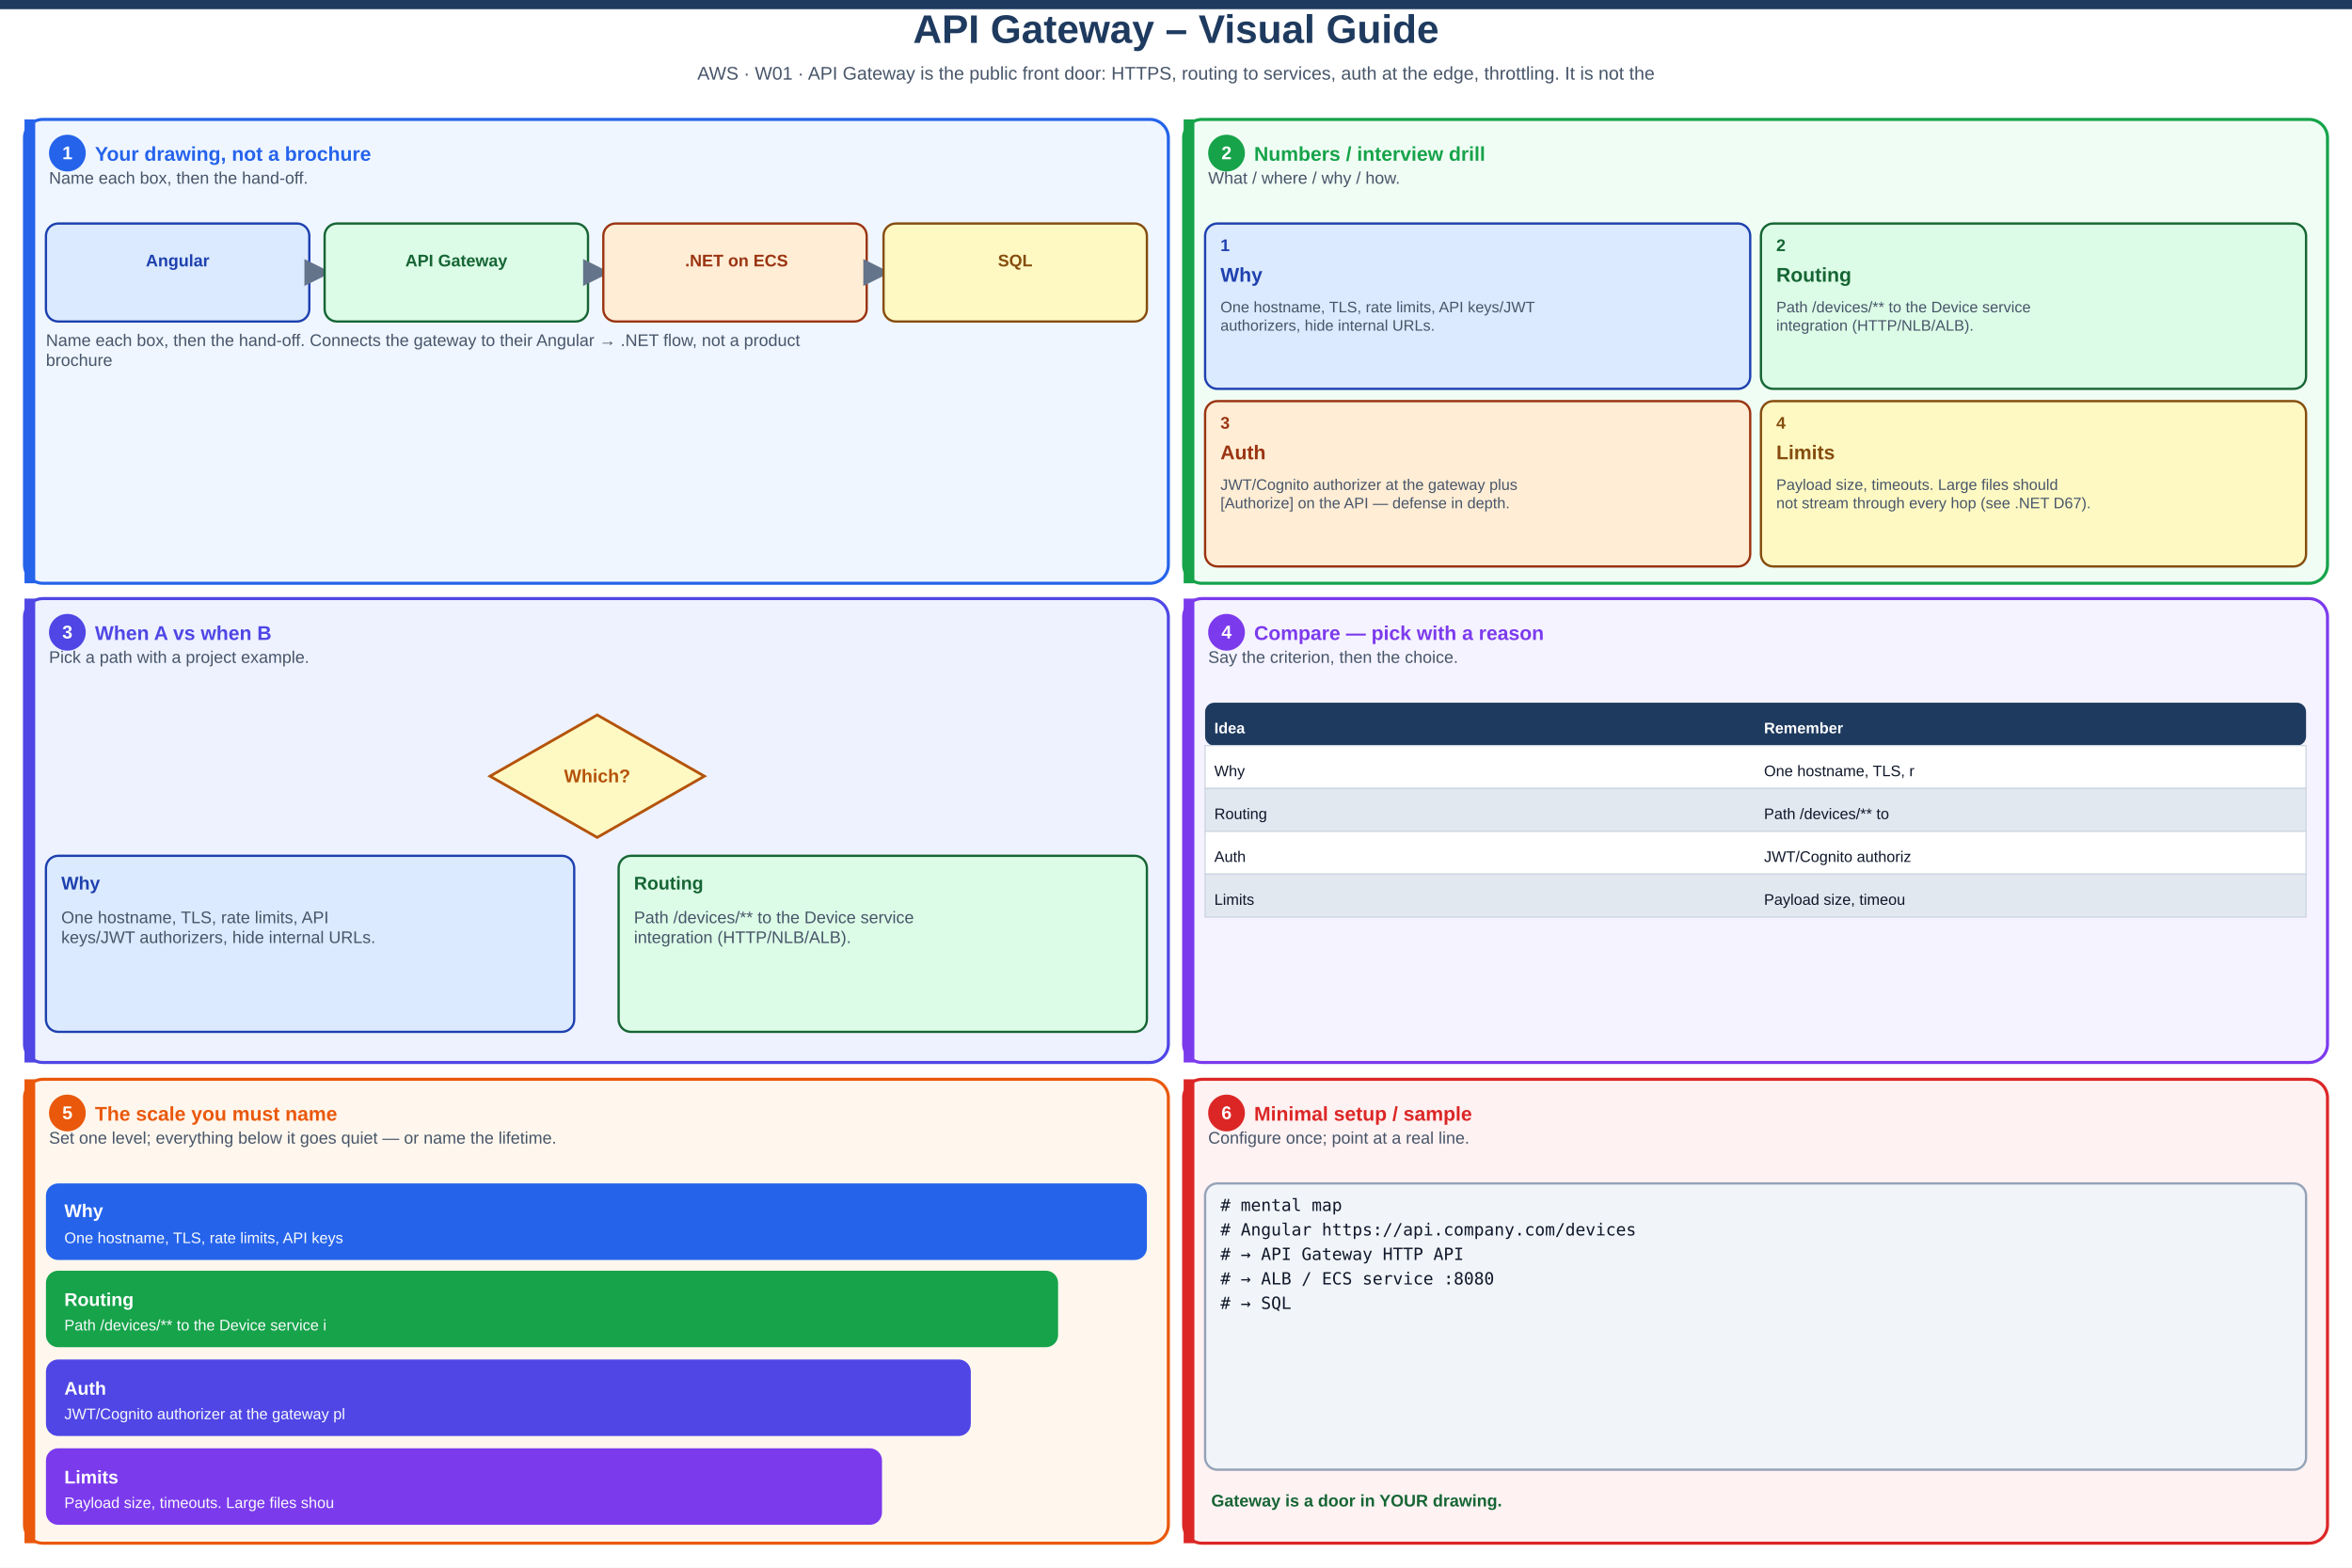
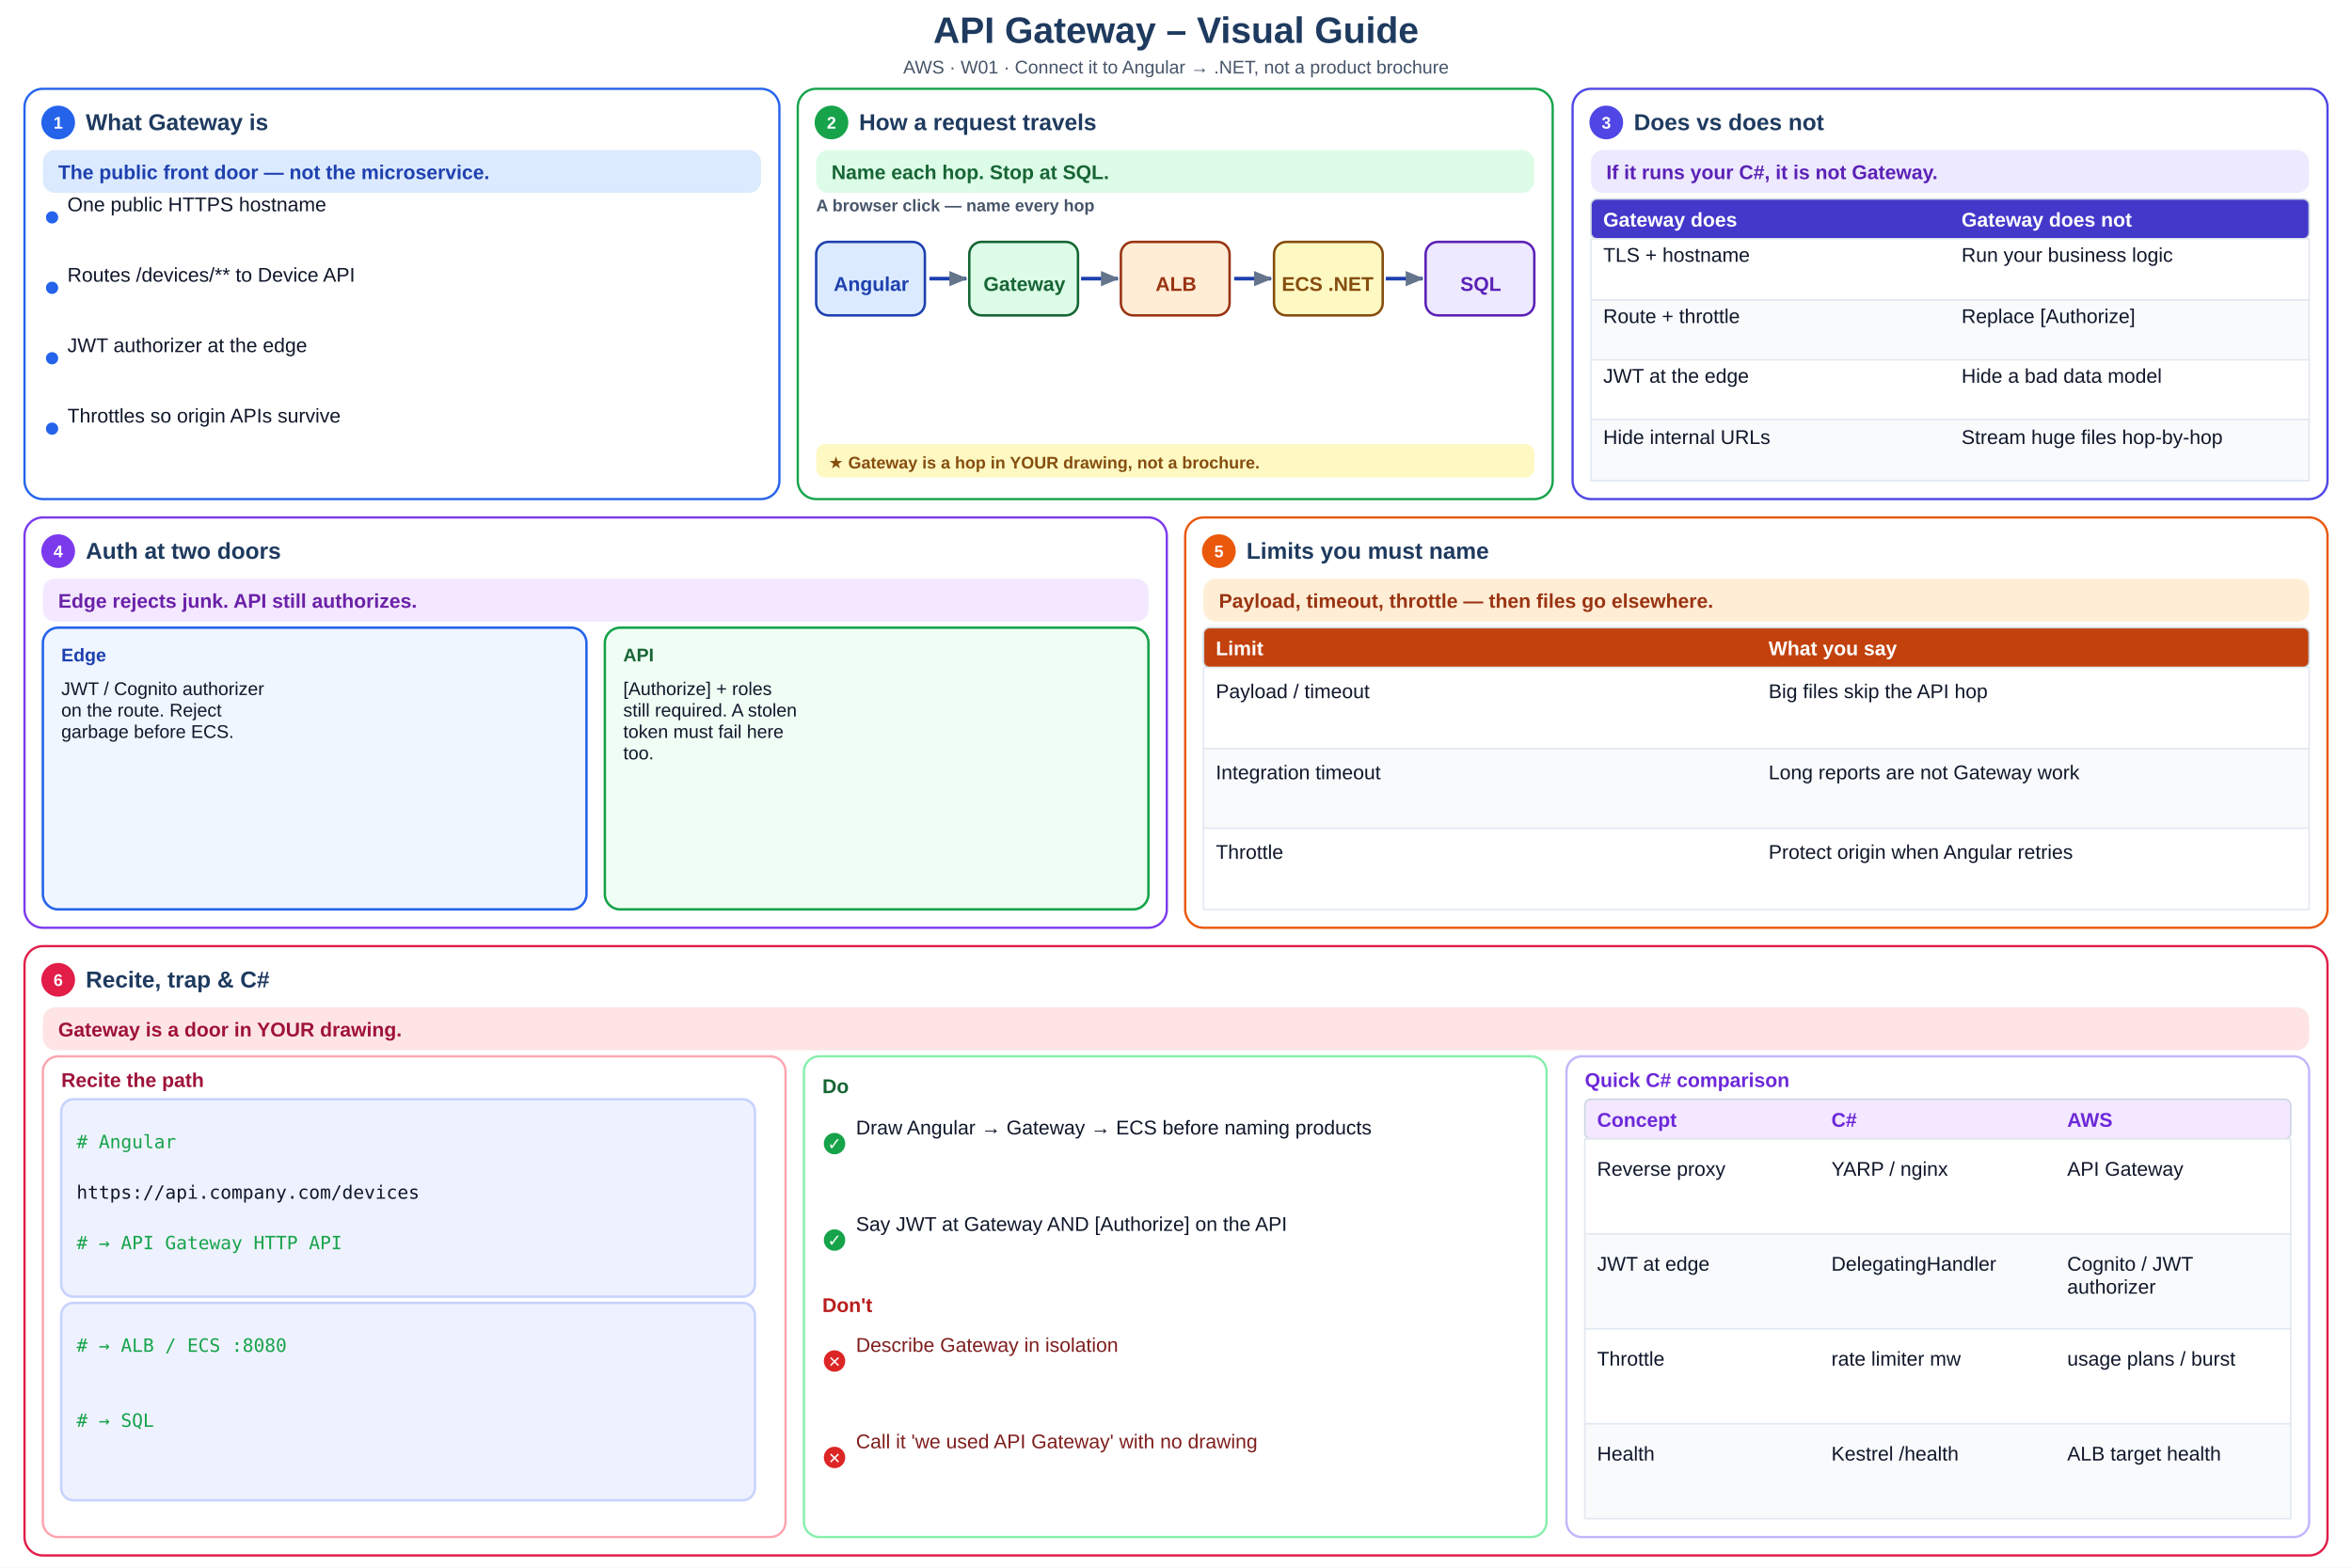
<svg xmlns="http://www.w3.org/2000/svg" width="1536" height="1024" viewBox="0 0 1536 1024">
  <defs>
-     <marker id="arrow" markerWidth="8" markerHeight="8" refX="6" refY="4" orient="auto">
-       <path d="M0,0 L8,4 L0,8 z" fill="#64748b" />
+     <marker id="arrow" markerWidth="12" markerHeight="10" refX="11" refY="5" orient="auto" markerUnits="userSpaceOnUse">
+       <path d="M0,0 L12,5 L0,10 z" fill="#64748b" />
    </marker>
  </defs>
  <rect x="0" y="0" width="1536" height="1024" rx="0" fill="#ffffff" />
-   <rect x="0" y="0" width="1536" height="6" rx="0" fill="#1e3a5f" />
-   <text x="768" y="28" fill="#1e3a5f" font-size="26" font-weight="800" text-anchor="middle" font-family="Segoe UI,Arial,sans-serif">API Gateway  –  Visual Guide</text>
-   <text x="768" y="52" fill="#475569" font-size="12" font-weight="500" text-anchor="middle" font-family="Segoe UI,Arial,sans-serif">AWS  ·  W01  ·  API Gateway is the public front door: HTTPS, routing to services, auth at the edge, throttling. It is not the </text>
-   <rect x="16" y="78" width="747" height="303" rx="12" fill="#eff6ff" stroke="#2563eb" stroke-width="2" />
-   <rect x="16" y="78" width="7" height="303" rx="0" fill="#2563eb" />
-   <circle cx="44" cy="100" r="12" fill="#2563eb" />
-   <text x="44" y="104" fill="#fff" font-size="12" font-weight="800" text-anchor="middle" font-family="Segoe UI,Arial,sans-serif">1</text>
-   <text x="62" y="105" fill="#2563eb" font-size="13" font-weight="800" text-anchor="start" font-family="Segoe UI,Arial,sans-serif">Your drawing, not a brochure</text>
-   <text x="32" y="120" fill="#475569" font-size="11" font-weight="500" text-anchor="start" font-family="Segoe UI,Arial,sans-serif">
-     <tspan x="32" dy="0">Name each box, then the hand-off.</tspan>
-   </text>
-   <rect x="30" y="146" width="172" height="64" rx="8" fill="#dbeafe" stroke="#1e40af" stroke-width="1.5" />
-   <text x="116" y="174" fill="#1e40af" font-size="11" font-weight="800" text-anchor="middle" font-family="Segoe UI,Arial,sans-serif">
-     <tspan x="116" dy="0">Angular</tspan>
-   </text>
-   <line x1="202" y1="178" x2="212" y2="178" stroke="#1e40af" stroke-width="2.2" marker-end="url(#arrow)" />
-   <rect x="212" y="146" width="172" height="64" rx="8" fill="#dcfce7" stroke="#166534" stroke-width="1.5" />
-   <text x="298" y="174" fill="#166534" font-size="11" font-weight="800" text-anchor="middle" font-family="Segoe UI,Arial,sans-serif">
-     <tspan x="298" dy="0">API Gateway</tspan>
-   </text>
-   <line x1="384" y1="178" x2="394" y2="178" stroke="#1e40af" stroke-width="2.2" marker-end="url(#arrow)" />
-   <rect x="394" y="146" width="172" height="64" rx="8" fill="#ffedd5" stroke="#9a3412" stroke-width="1.5" />
-   <text x="481" y="174" fill="#9a3412" font-size="11" font-weight="800" text-anchor="middle" font-family="Segoe UI,Arial,sans-serif">
-     <tspan x="481" dy="0">.NET on ECS</tspan>
-   </text>
-   <line x1="567" y1="178" x2="577" y2="178" stroke="#1e40af" stroke-width="2.2" marker-end="url(#arrow)" />
-   <rect x="577" y="146" width="172" height="64" rx="8" fill="#fef9c3" stroke="#854d0e" stroke-width="1.5" />
-   <text x="663" y="174" fill="#854d0e" font-size="11" font-weight="800" text-anchor="middle" font-family="Segoe UI,Arial,sans-serif">
-     <tspan x="663" dy="0">SQL</tspan>
-   </text>
-   <text x="30" y="226" fill="#475569" font-size="11" font-weight="500" text-anchor="start" font-family="Segoe UI,Arial,sans-serif">
-     <tspan x="30" dy="0">Name each box, then the hand-off. Connects the gateway to their Angular → .NET flow, not a product</tspan>
-     <tspan x="30" dy="13">brochure</tspan>
-   </text>
-   <rect x="773" y="78" width="747" height="303" rx="12" fill="#f0fdf4" stroke="#16a34a" stroke-width="2" />
-   <rect x="773" y="78" width="7" height="303" rx="0" fill="#16a34a" />
-   <circle cx="801" cy="100" r="12" fill="#16a34a" />
-   <text x="801" y="104" fill="#fff" font-size="12" font-weight="800" text-anchor="middle" font-family="Segoe UI,Arial,sans-serif">2</text>
-   <text x="819" y="105" fill="#16a34a" font-size="13" font-weight="800" text-anchor="start" font-family="Segoe UI,Arial,sans-serif">Numbers / interview drill</text>
-   <text x="789" y="120" fill="#475569" font-size="11" font-weight="500" text-anchor="start" font-family="Segoe UI,Arial,sans-serif">
-     <tspan x="789" dy="0">What / where / why / how.</tspan>
-   </text>
-   <rect x="787" y="146" width="356" height="108" rx="8" fill="#dbeafe" stroke="#1e40af" stroke-width="1.5" />
-   <text x="797" y="164" fill="#1e40af" font-size="11" font-weight="800" text-anchor="start" font-family="Segoe UI,Arial,sans-serif">1</text>
-   <text x="797" y="184" fill="#1e40af" font-size="13" font-weight="800" text-anchor="start" font-family="Segoe UI,Arial,sans-serif">Why</text>
-   <text x="797" y="204" fill="#475569" font-size="10" font-weight="500" text-anchor="start" font-family="Segoe UI,Arial,sans-serif">
-     <tspan x="797" dy="0">One hostname, TLS, rate limits, API keys/JWT</tspan>
-     <tspan x="797" dy="12">authorizers, hide internal URLs.</tspan>
-   </text>
-   <rect x="1150" y="146" width="356" height="108" rx="8" fill="#dcfce7" stroke="#166534" stroke-width="1.5" />
-   <text x="1160" y="164" fill="#166534" font-size="11" font-weight="800" text-anchor="start" font-family="Segoe UI,Arial,sans-serif">2</text>
-   <text x="1160" y="184" fill="#166534" font-size="13" font-weight="800" text-anchor="start" font-family="Segoe UI,Arial,sans-serif">Routing</text>
-   <text x="1160" y="204" fill="#475569" font-size="10" font-weight="500" text-anchor="start" font-family="Segoe UI,Arial,sans-serif">
-     <tspan x="1160" dy="0">Path /devices/** to the Device service</tspan>
-     <tspan x="1160" dy="12">integration (HTTP/NLB/ALB).</tspan>
-   </text>
-   <rect x="787" y="262" width="356" height="108" rx="8" fill="#ffedd5" stroke="#9a3412" stroke-width="1.5" />
-   <text x="797" y="280" fill="#9a3412" font-size="11" font-weight="800" text-anchor="start" font-family="Segoe UI,Arial,sans-serif">3</text>
-   <text x="797" y="300" fill="#9a3412" font-size="13" font-weight="800" text-anchor="start" font-family="Segoe UI,Arial,sans-serif">Auth</text>
-   <text x="797" y="320" fill="#475569" font-size="10" font-weight="500" text-anchor="start" font-family="Segoe UI,Arial,sans-serif">
-     <tspan x="797" dy="0">JWT/Cognito authorizer at the gateway plus</tspan>
-     <tspan x="797" dy="12">[Authorize] on the API — defense in depth.</tspan>
-   </text>
-   <rect x="1150" y="262" width="356" height="108" rx="8" fill="#fef9c3" stroke="#854d0e" stroke-width="1.5" />
-   <text x="1160" y="280" fill="#854d0e" font-size="11" font-weight="800" text-anchor="start" font-family="Segoe UI,Arial,sans-serif">4</text>
-   <text x="1160" y="300" fill="#854d0e" font-size="13" font-weight="800" text-anchor="start" font-family="Segoe UI,Arial,sans-serif">Limits</text>
-   <text x="1160" y="320" fill="#475569" font-size="10" font-weight="500" text-anchor="start" font-family="Segoe UI,Arial,sans-serif">
-     <tspan x="1160" dy="0">Payload size, timeouts. Large files should</tspan>
-     <tspan x="1160" dy="12">not stream through every hop (see .NET D67).</tspan>
-   </text>
-   <rect x="16" y="391" width="747" height="303" rx="12" fill="#eef2ff" stroke="#4f46e5" stroke-width="2" />
-   <rect x="16" y="391" width="7" height="303" rx="0" fill="#4f46e5" />
-   <circle cx="44" cy="413" r="12" fill="#4f46e5" />
-   <text x="44" y="417" fill="#fff" font-size="12" font-weight="800" text-anchor="middle" font-family="Segoe UI,Arial,sans-serif">3</text>
-   <text x="62" y="418" fill="#4f46e5" font-size="13" font-weight="800" text-anchor="start" font-family="Segoe UI,Arial,sans-serif">When A vs when B</text>
-   <text x="32" y="433" fill="#475569" font-size="11" font-weight="500" text-anchor="start" font-family="Segoe UI,Arial,sans-serif">
-     <tspan x="32" dy="0">Pick a path with a project example.</tspan>
-   </text>
-   <polygon points="390,467 460,507 390,547 320,507" fill="#fef9c3" stroke="#b45309" stroke-width="1.8" />
-   <text x="390" y="511" fill="#b45309" font-size="12" font-weight="800" text-anchor="middle" font-family="Segoe UI,Arial,sans-serif">Which?</text>
-   <rect x="30" y="559" width="345" height="115" rx="8" fill="#dbeafe" stroke="#1e40af" stroke-width="1.5" />
-   <rect x="404" y="559" width="345" height="115" rx="8" fill="#dcfce7" stroke="#166534" stroke-width="1.5" />
-   <text x="40" y="581" fill="#1e40af" font-size="12" font-weight="800" text-anchor="start" font-family="Segoe UI,Arial,sans-serif">Why</text>
-   <text x="40" y="603" fill="#475569" font-size="11" font-weight="500" text-anchor="start" font-family="Segoe UI,Arial,sans-serif">
-     <tspan x="40" dy="0">One hostname, TLS, rate limits, API</tspan>
-     <tspan x="40" dy="13">keys/JWT authorizers, hide internal URLs.</tspan>
-   </text>
-   <text x="414" y="581" fill="#166534" font-size="12" font-weight="800" text-anchor="start" font-family="Segoe UI,Arial,sans-serif">Routing</text>
-   <text x="414" y="603" fill="#475569" font-size="11" font-weight="500" text-anchor="start" font-family="Segoe UI,Arial,sans-serif">
-     <tspan x="414" dy="0">Path /devices/** to the Device service</tspan>
-     <tspan x="414" dy="13">integration (HTTP/NLB/ALB).</tspan>
-   </text>
-   <rect x="773" y="391" width="747" height="303" rx="12" fill="#f5f3ff" stroke="#7c3aed" stroke-width="2" />
-   <rect x="773" y="391" width="7" height="303" rx="0" fill="#7c3aed" />
-   <circle cx="801" cy="413" r="12" fill="#7c3aed" />
-   <text x="801" y="417" fill="#fff" font-size="12" font-weight="800" text-anchor="middle" font-family="Segoe UI,Arial,sans-serif">4</text>
-   <text x="819" y="418" fill="#7c3aed" font-size="13" font-weight="800" text-anchor="start" font-family="Segoe UI,Arial,sans-serif">Compare — pick with a reason</text>
-   <text x="789" y="433" fill="#475569" font-size="11" font-weight="500" text-anchor="start" font-family="Segoe UI,Arial,sans-serif">
-     <tspan x="789" dy="0">Say the criterion, then the choice.</tspan>
-   </text>
-   <rect x="787" y="459" width="719" height="28" rx="6" fill="#1e3a5f" />
-   <text x="793" y="479" fill="#fff" font-size="10" font-weight="700" text-anchor="start" font-family="Segoe UI,Arial,sans-serif">Idea</text>
-   <text x="1152" y="479" fill="#fff" font-size="10" font-weight="700" text-anchor="start" font-family="Segoe UI,Arial,sans-serif">Remember</text>
-   <rect x="787" y="487" width="719" height="28" rx="0" fill="#ffffff" stroke="#cbd5e1" stroke-width="0.8" />
-   <text x="793" y="507" fill="#0f172a" font-size="10" font-weight="500" text-anchor="start" font-family="Segoe UI,Arial,sans-serif">Why</text>
-   <text x="1152" y="507" fill="#0f172a" font-size="10" font-weight="500" text-anchor="start" font-family="Segoe UI,Arial,sans-serif">One hostname, TLS, r</text>
-   <rect x="787" y="515" width="719" height="28" rx="0" fill="#e2e8f0" stroke="#cbd5e1" stroke-width="0.8" />
-   <text x="793" y="535" fill="#0f172a" font-size="10" font-weight="500" text-anchor="start" font-family="Segoe UI,Arial,sans-serif">Routing</text>
-   <text x="1152" y="535" fill="#0f172a" font-size="10" font-weight="500" text-anchor="start" font-family="Segoe UI,Arial,sans-serif">Path /devices/** to </text>
-   <rect x="787" y="543" width="719" height="28" rx="0" fill="#ffffff" stroke="#cbd5e1" stroke-width="0.8" />
-   <text x="793" y="563" fill="#0f172a" font-size="10" font-weight="500" text-anchor="start" font-family="Segoe UI,Arial,sans-serif">Auth</text>
-   <text x="1152" y="563" fill="#0f172a" font-size="10" font-weight="500" text-anchor="start" font-family="Segoe UI,Arial,sans-serif">JWT/Cognito authoriz</text>
-   <rect x="787" y="571" width="719" height="28" rx="0" fill="#e2e8f0" stroke="#cbd5e1" stroke-width="0.8" />
-   <text x="793" y="591" fill="#0f172a" font-size="10" font-weight="500" text-anchor="start" font-family="Segoe UI,Arial,sans-serif">Limits</text>
-   <text x="1152" y="591" fill="#0f172a" font-size="10" font-weight="500" text-anchor="start" font-family="Segoe UI,Arial,sans-serif">Payload size, timeou</text>
-   <rect x="16" y="705" width="747" height="303" rx="12" fill="#fff7ed" stroke="#ea580c" stroke-width="2" />
-   <rect x="16" y="705" width="7" height="303" rx="0" fill="#ea580c" />
-   <circle cx="44" cy="727" r="12" fill="#ea580c" />
-   <text x="44" y="731" fill="#fff" font-size="12" font-weight="800" text-anchor="middle" font-family="Segoe UI,Arial,sans-serif">5</text>
-   <text x="62" y="732" fill="#ea580c" font-size="13" font-weight="800" text-anchor="start" font-family="Segoe UI,Arial,sans-serif">The scale you must name</text>
-   <text x="32" y="747" fill="#475569" font-size="11" font-weight="500" text-anchor="start" font-family="Segoe UI,Arial,sans-serif">
-     <tspan x="32" dy="0">Set one level; everything below it goes quiet — or name the lifetime.</tspan>
-   </text>
-   <rect x="30" y="773" width="719" height="50" rx="8" fill="#2563eb" />
-   <text x="42" y="795" fill="#fff" font-size="12" font-weight="800" text-anchor="start" font-family="Segoe UI,Arial,sans-serif">Why</text>
-   <text x="42" y="812" fill="#f8fafc" font-size="10" font-weight="500" text-anchor="start" font-family="Segoe UI,Arial,sans-serif">One hostname, TLS, rate limits, API keys</text>
-   <rect x="30" y="830" width="661" height="50" rx="8" fill="#16a34a" />
-   <text x="42" y="853" fill="#fff" font-size="12" font-weight="800" text-anchor="start" font-family="Segoe UI,Arial,sans-serif">Routing</text>
-   <text x="42" y="869" fill="#f8fafc" font-size="10" font-weight="500" text-anchor="start" font-family="Segoe UI,Arial,sans-serif">Path /devices/** to the Device service i</text>
-   <rect x="30" y="888" width="604" height="50" rx="8" fill="#4f46e5" />
-   <text x="42" y="911" fill="#fff" font-size="12" font-weight="800" text-anchor="start" font-family="Segoe UI,Arial,sans-serif">Auth</text>
-   <text x="42" y="927" fill="#f8fafc" font-size="10" font-weight="500" text-anchor="start" font-family="Segoe UI,Arial,sans-serif">JWT/Cognito authorizer at the gateway pl</text>
-   <rect x="30" y="946" width="546" height="50" rx="8" fill="#7c3aed" />
-   <text x="42" y="969" fill="#fff" font-size="12" font-weight="800" text-anchor="start" font-family="Segoe UI,Arial,sans-serif">Limits</text>
-   <text x="42" y="985" fill="#f8fafc" font-size="10" font-weight="500" text-anchor="start" font-family="Segoe UI,Arial,sans-serif">Payload size, timeouts. Large files shou</text>
-   <rect x="773" y="705" width="747" height="303" rx="12" fill="#fef2f2" stroke="#dc2626" stroke-width="2" />
-   <rect x="773" y="705" width="7" height="303" rx="0" fill="#dc2626" />
-   <circle cx="801" cy="727" r="12" fill="#dc2626" />
-   <text x="801" y="731" fill="#fff" font-size="12" font-weight="800" text-anchor="middle" font-family="Segoe UI,Arial,sans-serif">6</text>
-   <text x="819" y="732" fill="#dc2626" font-size="13" font-weight="800" text-anchor="start" font-family="Segoe UI,Arial,sans-serif">Minimal setup / sample</text>
-   <text x="789" y="747" fill="#475569" font-size="11" font-weight="500" text-anchor="start" font-family="Segoe UI,Arial,sans-serif">
-     <tspan x="789" dy="0">Configure once; point at a real line.</tspan>
-   </text>
-   <rect x="787" y="773" width="719" height="187" rx="8" fill="#f1f5f9" stroke="#94a3b8" stroke-width="1.5" />
-   <text x="797" y="791" fill="#0f172a" font-size="11" font-weight="500" text-anchor="start" font-family="Consolas,Menlo,monospace"># mental map</text>
-   <text x="797" y="807" fill="#0f172a" font-size="11" font-weight="500" text-anchor="start" font-family="Consolas,Menlo,monospace"># Angular  https://api.company.com/devices</text>
-   <text x="797" y="823" fill="#0f172a" font-size="11" font-weight="500" text-anchor="start" font-family="Consolas,Menlo,monospace">#    → API Gateway HTTP API</text>
-   <text x="797" y="839" fill="#0f172a" font-size="11" font-weight="500" text-anchor="start" font-family="Consolas,Menlo,monospace">#        → ALB / ECS service :8080</text>
-   <text x="797" y="855" fill="#0f172a" font-size="11" font-weight="500" text-anchor="start" font-family="Consolas,Menlo,monospace">#            → SQL</text>
-   <text x="791" y="984" fill="#166534" font-size="11" font-weight="700" text-anchor="start" font-family="Segoe UI,Arial,sans-serif">Gateway is a door in YOUR drawing.</text>
+   <text x="768" y="28" fill="#1e3a5f" font-size="24" font-weight="800" text-anchor="middle" font-family="Segoe UI,Arial,sans-serif">API Gateway  –  Visual Guide</text>
+   <text x="768" y="48" fill="#475569" font-size="12" font-weight="500" text-anchor="middle" font-family="Segoe UI,Arial,sans-serif">AWS · W01  ·  Connect it to Angular → .NET, not a product brochure</text>
+   <rect x="16" y="58" width="493" height="268" rx="12" fill="#fff" stroke="#2563eb" stroke-width="1.5" />
+   <circle cx="38" cy="80" r="11" fill="#2563eb" />
+   <text x="38" y="84" fill="#fff" font-size="11" font-weight="800" text-anchor="middle" font-family="Segoe UI,Arial,sans-serif">1</text>
+   <text x="56" y="85" fill="#1e3a5f" font-size="15" font-weight="800" text-anchor="start" font-family="Segoe UI,Arial,sans-serif">What Gateway is</text>
+   <rect x="28" y="98" width="469" height="28" rx="8" fill="#dbeafe" />
+   <text x="38" y="117" fill="#1e40af" font-size="13" font-weight="700" text-anchor="start" font-family="Segoe UI,Arial,sans-serif">The public front door — not the microservice.</text>
+   <circle cx="34" cy="142" r="4" fill="#2563eb" />
+   <text x="44" y="138" fill="#0f172a" font-size="13" font-weight="500" font-family="Segoe UI,Arial,sans-serif">
+     <tspan x="44" dy="0">One public HTTPS hostname</tspan>
+   </text>
+   <circle cx="34" cy="188" r="4" fill="#2563eb" />
+   <text x="44" y="184" fill="#0f172a" font-size="13" font-weight="500" font-family="Segoe UI,Arial,sans-serif">
+     <tspan x="44" dy="0">Routes /devices/** to Device API</tspan>
+   </text>
+   <circle cx="34" cy="234" r="4" fill="#2563eb" />
+   <text x="44" y="230" fill="#0f172a" font-size="13" font-weight="500" font-family="Segoe UI,Arial,sans-serif">
+     <tspan x="44" dy="0">JWT authorizer at the edge</tspan>
+   </text>
+   <circle cx="34" cy="280" r="4" fill="#2563eb" />
+   <text x="44" y="276" fill="#0f172a" font-size="13" font-weight="500" font-family="Segoe UI,Arial,sans-serif">
+     <tspan x="44" dy="0">Throttles so origin APIs survive</tspan>
+   </text>
+   <rect x="521" y="58" width="493" height="268" rx="12" fill="#fff" stroke="#16a34a" stroke-width="1.5" />
+   <circle cx="543" cy="80" r="11" fill="#16a34a" />
+   <text x="543" y="84" fill="#fff" font-size="11" font-weight="800" text-anchor="middle" font-family="Segoe UI,Arial,sans-serif">2</text>
+   <text x="561" y="85" fill="#1e3a5f" font-size="15" font-weight="800" text-anchor="start" font-family="Segoe UI,Arial,sans-serif">How a request travels</text>
+   <rect x="533" y="98" width="469" height="28" rx="8" fill="#dcfce7" />
+   <text x="543" y="117" fill="#166534" font-size="13" font-weight="700" text-anchor="start" font-family="Segoe UI,Arial,sans-serif">Name each hop. Stop at SQL.</text>
+   <text x="533" y="138" fill="#475569" font-size="11" font-weight="700" text-anchor="start" font-family="Segoe UI,Arial,sans-serif">A browser click — name every hop</text>
+   <rect x="533" y="158" width="71" height="48" rx="8" fill="#dbeafe" stroke="#1e40af" stroke-width="1.6" />
+   <text x="569" y="190" fill="#1e40af" font-size="13" font-weight="700" text-anchor="middle" font-family="Segoe UI,Arial,sans-serif">Angular</text>
+   <line x1="607" y1="182" x2="631" y2="182" stroke="#1e40af" stroke-width="2.4" marker-end="url(#arrow)" />
+   <rect x="633" y="158" width="71" height="48" rx="8" fill="#dcfce7" stroke="#166534" stroke-width="1.6" />
+   <text x="669" y="190" fill="#166534" font-size="13" font-weight="700" text-anchor="middle" font-family="Segoe UI,Arial,sans-serif">Gateway</text>
+   <line x1="706" y1="182" x2="730" y2="182" stroke="#1e40af" stroke-width="2.4" marker-end="url(#arrow)" />
+   <rect x="732" y="158" width="71" height="48" rx="8" fill="#ffedd5" stroke="#9a3412" stroke-width="1.6" />
+   <text x="768" y="190" fill="#9a3412" font-size="13" font-weight="700" text-anchor="middle" font-family="Segoe UI,Arial,sans-serif">ALB</text>
+   <line x1="806" y1="182" x2="830" y2="182" stroke="#1e40af" stroke-width="2.4" marker-end="url(#arrow)" />
+   <rect x="832" y="158" width="71" height="48" rx="8" fill="#fef9c3" stroke="#854d0e" stroke-width="1.6" />
+   <text x="867" y="190" fill="#854d0e" font-size="13" font-weight="700" text-anchor="middle" font-family="Segoe UI,Arial,sans-serif">ECS .NET</text>
+   <line x1="905" y1="182" x2="929" y2="182" stroke="#1e40af" stroke-width="2.4" marker-end="url(#arrow)" />
+   <rect x="931" y="158" width="71" height="48" rx="8" fill="#ede9fe" stroke="#5b21b6" stroke-width="1.6" />
+   <text x="967" y="190" fill="#5b21b6" font-size="13" font-weight="700" text-anchor="middle" font-family="Segoe UI,Arial,sans-serif">SQL</text>
+   <rect x="533" y="290" width="469" height="22" rx="6" fill="#fef9c3" />
+   <text x="541" y="306" fill="#854d0e" font-size="11" font-weight="700" text-anchor="start" font-family="Segoe UI,Arial,sans-serif">★  Gateway is a hop in YOUR drawing, not a brochure.</text>
+   <rect x="1027" y="58" width="493" height="268" rx="12" fill="#fff" stroke="#4f46e5" stroke-width="1.5" />
+   <circle cx="1049" cy="80" r="11" fill="#4f46e5" />
+   <text x="1049" y="84" fill="#fff" font-size="11" font-weight="800" text-anchor="middle" font-family="Segoe UI,Arial,sans-serif">3</text>
+   <text x="1067" y="85" fill="#1e3a5f" font-size="15" font-weight="800" text-anchor="start" font-family="Segoe UI,Arial,sans-serif">Does vs does not</text>
+   <rect x="1039" y="98" width="469" height="28" rx="8" fill="#ede9fe" />
+   <text x="1049" y="117" fill="#5b21b6" font-size="13" font-weight="700" text-anchor="start" font-family="Segoe UI,Arial,sans-serif">If it runs your C#, it is not Gateway.</text>
+   <rect x="1039" y="130" width="469" height="26" rx="4" fill="#4338ca" stroke="#cbd5e1" stroke-width="1" />
+   <text x="1047" y="148" fill="#fff" font-size="13" font-weight="700" text-anchor="start" font-family="Segoe UI,Arial,sans-serif">Gateway does</text>
+   <text x="1281" y="148" fill="#fff" font-size="13" font-weight="700" text-anchor="start" font-family="Segoe UI,Arial,sans-serif">Gateway does not</text>
+   <rect x="1039" y="156" width="469" height="40" rx="0" fill="#ffffff" stroke="#e2e8f0" stroke-width="1" />
+   <text x="1047" y="171" fill="#0f172a" font-size="13" font-weight="500" font-family="Segoe UI,Arial,sans-serif">
+     <tspan x="1047" dy="0">TLS + hostname</tspan>
+   </text>
+   <text x="1281" y="171" fill="#0f172a" font-size="13" font-weight="500" font-family="Segoe UI,Arial,sans-serif">
+     <tspan x="1281" dy="0">Run your business logic</tspan>
+   </text>
+   <rect x="1039" y="196" width="469" height="40" rx="0" fill="#f8fafc" stroke="#e2e8f0" stroke-width="1" />
+   <text x="1047" y="211" fill="#0f172a" font-size="13" font-weight="500" font-family="Segoe UI,Arial,sans-serif">
+     <tspan x="1047" dy="0">Route + throttle</tspan>
+   </text>
+   <text x="1281" y="211" fill="#0f172a" font-size="13" font-weight="500" font-family="Segoe UI,Arial,sans-serif">
+     <tspan x="1281" dy="0">Replace [Authorize]</tspan>
+   </text>
+   <rect x="1039" y="235" width="469" height="40" rx="0" fill="#ffffff" stroke="#e2e8f0" stroke-width="1" />
+   <text x="1047" y="250" fill="#0f172a" font-size="13" font-weight="500" font-family="Segoe UI,Arial,sans-serif">
+     <tspan x="1047" dy="0">JWT at the edge</tspan>
+   </text>
+   <text x="1281" y="250" fill="#0f172a" font-size="13" font-weight="500" font-family="Segoe UI,Arial,sans-serif">
+     <tspan x="1281" dy="0">Hide a bad data model</tspan>
+   </text>
+   <rect x="1039" y="274" width="469" height="40" rx="0" fill="#f8fafc" stroke="#e2e8f0" stroke-width="1" />
+   <text x="1047" y="290" fill="#0f172a" font-size="13" font-weight="500" font-family="Segoe UI,Arial,sans-serif">
+     <tspan x="1047" dy="0">Hide internal URLs</tspan>
+   </text>
+   <text x="1281" y="290" fill="#0f172a" font-size="13" font-weight="500" font-family="Segoe UI,Arial,sans-serif">
+     <tspan x="1281" dy="0">Stream huge files hop-by-hop</tspan>
+   </text>
+   <rect x="16" y="338" width="746" height="268" rx="12" fill="#fff" stroke="#7c3aed" stroke-width="1.5" />
+   <circle cx="38" cy="360" r="11" fill="#7c3aed" />
+   <text x="38" y="364" fill="#fff" font-size="11" font-weight="800" text-anchor="middle" font-family="Segoe UI,Arial,sans-serif">4</text>
+   <text x="56" y="365" fill="#1e3a5f" font-size="15" font-weight="800" text-anchor="start" font-family="Segoe UI,Arial,sans-serif">Auth at two doors</text>
+   <rect x="28" y="378" width="722" height="28" rx="8" fill="#f3e8ff" />
+   <text x="38" y="397" fill="#6b21a8" font-size="13" font-weight="700" text-anchor="start" font-family="Segoe UI,Arial,sans-serif">Edge rejects junk. API still authorizes.</text>
+   <rect x="28" y="410" width="355" height="184" rx="10" fill="#eff6ff" stroke="#2563eb" stroke-width="1.6" />
+   <text x="40" y="432" fill="#1e40af" font-size="12" font-weight="800" text-anchor="start" font-family="Segoe UI,Arial,sans-serif">Edge</text>
+   <text x="40" y="454" fill="#0f172a" font-size="12" font-weight="500" font-family="Segoe UI,Arial,sans-serif">
+     <tspan x="40" dy="0">JWT / Cognito authorizer</tspan>
+     <tspan x="40" dy="14">on the route. Reject</tspan>
+     <tspan x="40" dy="14">garbage before ECS.</tspan>
+   </text>
+   <rect x="395" y="410" width="355" height="184" rx="10" fill="#f0fdf4" stroke="#16a34a" stroke-width="1.6" />
+   <text x="407" y="432" fill="#166534" font-size="12" font-weight="800" text-anchor="start" font-family="Segoe UI,Arial,sans-serif">API</text>
+   <text x="407" y="454" fill="#0f172a" font-size="12" font-weight="500" font-family="Segoe UI,Arial,sans-serif">
+     <tspan x="407" dy="0">[Authorize] + roles</tspan>
+     <tspan x="407" dy="14">still required. A stolen</tspan>
+     <tspan x="407" dy="14">token must fail here</tspan>
+     <tspan x="407" dy="14">too.</tspan>
+   </text>
+   <rect x="774" y="338" width="746" height="268" rx="12" fill="#fff" stroke="#ea580c" stroke-width="1.5" />
+   <circle cx="796" cy="360" r="11" fill="#ea580c" />
+   <text x="796" y="364" fill="#fff" font-size="11" font-weight="800" text-anchor="middle" font-family="Segoe UI,Arial,sans-serif">5</text>
+   <text x="814" y="365" fill="#1e3a5f" font-size="15" font-weight="800" text-anchor="start" font-family="Segoe UI,Arial,sans-serif">Limits you must name</text>
+   <rect x="786" y="378" width="722" height="28" rx="8" fill="#ffedd5" />
+   <text x="796" y="397" fill="#9a3412" font-size="13" font-weight="700" text-anchor="start" font-family="Segoe UI,Arial,sans-serif">Payload, timeout, throttle — then files go elsewhere.</text>
+   <rect x="786" y="410" width="722" height="26" rx="4" fill="#c2410c" stroke="#cbd5e1" stroke-width="1" />
+   <text x="794" y="428" fill="#fff" font-size="13" font-weight="700" text-anchor="start" font-family="Segoe UI,Arial,sans-serif">Limit</text>
+   <text x="1155" y="428" fill="#fff" font-size="13" font-weight="700" text-anchor="start" font-family="Segoe UI,Arial,sans-serif">What you say</text>
+   <rect x="786" y="436" width="722" height="53" rx="0" fill="#ffffff" stroke="#e2e8f0" stroke-width="1" />
+   <text x="794" y="456" fill="#0f172a" font-size="13" font-weight="500" font-family="Segoe UI,Arial,sans-serif">
+     <tspan x="794" dy="0">Payload / timeout</tspan>
+   </text>
+   <text x="1155" y="456" fill="#0f172a" font-size="13" font-weight="500" font-family="Segoe UI,Arial,sans-serif">
+     <tspan x="1155" dy="0">Big files skip the API hop</tspan>
+   </text>
+   <rect x="786" y="489" width="722" height="53" rx="0" fill="#f8fafc" stroke="#e2e8f0" stroke-width="1" />
+   <text x="794" y="509" fill="#0f172a" font-size="13" font-weight="500" font-family="Segoe UI,Arial,sans-serif">
+     <tspan x="794" dy="0">Integration timeout</tspan>
+   </text>
+   <text x="1155" y="509" fill="#0f172a" font-size="13" font-weight="500" font-family="Segoe UI,Arial,sans-serif">
+     <tspan x="1155" dy="0">Long reports are not Gateway work</tspan>
+   </text>
+   <rect x="786" y="541" width="722" height="53" rx="0" fill="#ffffff" stroke="#e2e8f0" stroke-width="1" />
+   <text x="794" y="561" fill="#0f172a" font-size="13" font-weight="500" font-family="Segoe UI,Arial,sans-serif">
+     <tspan x="794" dy="0">Throttle</tspan>
+   </text>
+   <text x="1155" y="561" fill="#0f172a" font-size="13" font-weight="500" font-family="Segoe UI,Arial,sans-serif">
+     <tspan x="1155" dy="0">Protect origin when Angular retries</tspan>
+   </text>
+   <rect x="16" y="618" width="1504" height="398" rx="12" fill="#fff" stroke="#e11d48" stroke-width="1.5" />
+   <circle cx="38" cy="640" r="11" fill="#e11d48" />
+   <text x="38" y="644" fill="#fff" font-size="11" font-weight="800" text-anchor="middle" font-family="Segoe UI,Arial,sans-serif">6</text>
+   <text x="56" y="645" fill="#1e3a5f" font-size="15" font-weight="800" text-anchor="start" font-family="Segoe UI,Arial,sans-serif">Recite, trap &amp; C#</text>
+   <rect x="28" y="658" width="1480" height="28" rx="8" fill="#ffe4e6" />
+   <text x="38" y="677" fill="#9f1239" font-size="13" font-weight="700" text-anchor="start" font-family="Segoe UI,Arial,sans-serif">Gateway is a door in YOUR drawing.</text>
+   <rect x="28" y="690" width="485" height="314" rx="10" fill="#fff" stroke="#fda4af" stroke-width="1.5" />
+   <text x="40" y="710" fill="#9f1239" font-size="13" font-weight="800" text-anchor="start" font-family="Segoe UI,Arial,sans-serif">Recite the path</text>
+   <rect x="40" y="718" width="453" height="129" rx="8" fill="#eef2ff" stroke="#c7d2fe" stroke-width="1.6" />
+   <text x="50" y="750" fill="#16a34a" font-size="12" font-weight="500" text-anchor="start" font-family="Consolas,Menlo,monospace"># Angular</text>
+   <text x="50" y="783" fill="#0f172a" font-size="12" font-weight="500" text-anchor="start" font-family="Consolas,Menlo,monospace">https://api.company.com/devices</text>
+   <text x="50" y="816" fill="#16a34a" font-size="12" font-weight="500" text-anchor="start" font-family="Consolas,Menlo,monospace">#    → API Gateway HTTP API</text>
+   <rect x="40" y="851" width="453" height="129" rx="8" fill="#eef2ff" stroke="#c7d2fe" stroke-width="1.6" />
+   <text x="50" y="883" fill="#16a34a" font-size="12" font-weight="500" text-anchor="start" font-family="Consolas,Menlo,monospace">#        → ALB / ECS :8080</text>
+   <text x="50" y="932" fill="#16a34a" font-size="12" font-weight="500" text-anchor="start" font-family="Consolas,Menlo,monospace">#            → SQL</text>
+   <rect x="525" y="690" width="485" height="314" rx="10" fill="#fff" stroke="#86efac" stroke-width="1.5" />
+   <text x="537" y="714" fill="#166534" font-size="13" font-weight="800" text-anchor="start" font-family="Segoe UI,Arial,sans-serif">Do</text>
+   <circle cx="545" cy="747" r="7" fill="#16a34a" />
+   <text x="545" y="751" fill="#fff" font-size="11" font-weight="800" text-anchor="middle" font-family="Segoe UI,Arial,sans-serif">✓</text>
+   <text x="559" y="741" fill="#0f172a" font-size="13" font-weight="500" font-family="Segoe UI,Arial,sans-serif">
+     <tspan x="559" dy="0">Draw Angular → Gateway → ECS before naming products</tspan>
+   </text>
+   <circle cx="545" cy="810" r="7" fill="#16a34a" />
+   <text x="545" y="814" fill="#fff" font-size="11" font-weight="800" text-anchor="middle" font-family="Segoe UI,Arial,sans-serif">✓</text>
+   <text x="559" y="804" fill="#0f172a" font-size="13" font-weight="500" font-family="Segoe UI,Arial,sans-serif">
+     <tspan x="559" dy="0">Say JWT at Gateway AND [Authorize] on the API</tspan>
+   </text>
+   <text x="537" y="857" fill="#b91c1c" font-size="13" font-weight="800" text-anchor="start" font-family="Segoe UI,Arial,sans-serif">Don't</text>
+   <circle cx="545" cy="889" r="7" fill="#dc2626" />
+   <text x="545" y="893" fill="#fff" font-size="10" font-weight="800" text-anchor="middle" font-family="Segoe UI,Arial,sans-serif">✕</text>
+   <text x="559" y="883" fill="#7f1d1d" font-size="13" font-weight="500" font-family="Segoe UI,Arial,sans-serif">
+     <tspan x="559" dy="0">Describe Gateway in isolation</tspan>
+   </text>
+   <circle cx="545" cy="952" r="7" fill="#dc2626" />
+   <text x="545" y="956" fill="#fff" font-size="10" font-weight="800" text-anchor="middle" font-family="Segoe UI,Arial,sans-serif">✕</text>
+   <text x="559" y="946" fill="#7f1d1d" font-size="13" font-weight="500" font-family="Segoe UI,Arial,sans-serif">
+     <tspan x="559" dy="0">Call it 'we used API Gateway' with no drawing</tspan>
+   </text>
+   <rect x="1023" y="690" width="485" height="314" rx="10" fill="#fff" stroke="#c4b5fd" stroke-width="1.5" />
+   <text x="1035" y="710" fill="#6d28d9" font-size="13" font-weight="800" text-anchor="start" font-family="Segoe UI,Arial,sans-serif">Quick C# comparison</text>
+   <rect x="1035" y="718" width="461" height="26" rx="4" fill="#f3e8ff" stroke="#cbd5e1" stroke-width="1" />
+   <text x="1043" y="736" fill="#6d28d9" font-size="13" font-weight="700" text-anchor="start" font-family="Segoe UI,Arial,sans-serif">Concept</text>
+   <text x="1196" y="736" fill="#6d28d9" font-size="13" font-weight="700" text-anchor="start" font-family="Segoe UI,Arial,sans-serif">C#</text>
+   <text x="1350" y="736" fill="#6d28d9" font-size="13" font-weight="700" text-anchor="start" font-family="Segoe UI,Arial,sans-serif">AWS</text>
+   <rect x="1035" y="744" width="461" height="62" rx="0" fill="#ffffff" stroke="#e2e8f0" stroke-width="1" />
+   <text x="1043" y="768" fill="#0f172a" font-size="13" font-weight="500" font-family="Segoe UI,Arial,sans-serif">
+     <tspan x="1043" dy="0">Reverse proxy</tspan>
+   </text>
+   <text x="1196" y="768" fill="#0f172a" font-size="13" font-weight="500" font-family="Segoe UI,Arial,sans-serif">
+     <tspan x="1196" dy="0">YARP / nginx</tspan>
+   </text>
+   <text x="1350" y="768" fill="#0f172a" font-size="13" font-weight="500" font-family="Segoe UI,Arial,sans-serif">
+     <tspan x="1350" dy="0">API Gateway</tspan>
+   </text>
+   <rect x="1035" y="806" width="461" height="62" rx="0" fill="#f8fafc" stroke="#e2e8f0" stroke-width="1" />
+   <text x="1043" y="830" fill="#0f172a" font-size="13" font-weight="500" font-family="Segoe UI,Arial,sans-serif">
+     <tspan x="1043" dy="0">JWT at edge</tspan>
+   </text>
+   <text x="1196" y="830" fill="#0f172a" font-size="13" font-weight="500" font-family="Segoe UI,Arial,sans-serif">
+     <tspan x="1196" dy="0">DelegatingHandler</tspan>
+   </text>
+   <text x="1350" y="830" fill="#0f172a" font-size="13" font-weight="500" font-family="Segoe UI,Arial,sans-serif">
+     <tspan x="1350" dy="0">Cognito / JWT</tspan>
+     <tspan x="1350" dy="15">authorizer</tspan>
+   </text>
+   <rect x="1035" y="868" width="461" height="62" rx="0" fill="#ffffff" stroke="#e2e8f0" stroke-width="1" />
+   <text x="1043" y="892" fill="#0f172a" font-size="13" font-weight="500" font-family="Segoe UI,Arial,sans-serif">
+     <tspan x="1043" dy="0">Throttle</tspan>
+   </text>
+   <text x="1196" y="892" fill="#0f172a" font-size="13" font-weight="500" font-family="Segoe UI,Arial,sans-serif">
+     <tspan x="1196" dy="0">rate limiter mw</tspan>
+   </text>
+   <text x="1350" y="892" fill="#0f172a" font-size="13" font-weight="500" font-family="Segoe UI,Arial,sans-serif">
+     <tspan x="1350" dy="0">usage plans / burst</tspan>
+   </text>
+   <rect x="1035" y="930" width="461" height="62" rx="0" fill="#f8fafc" stroke="#e2e8f0" stroke-width="1" />
+   <text x="1043" y="954" fill="#0f172a" font-size="13" font-weight="500" font-family="Segoe UI,Arial,sans-serif">
+     <tspan x="1043" dy="0">Health</tspan>
+   </text>
+   <text x="1196" y="954" fill="#0f172a" font-size="13" font-weight="500" font-family="Segoe UI,Arial,sans-serif">
+     <tspan x="1196" dy="0">Kestrel /health</tspan>
+   </text>
+   <text x="1350" y="954" fill="#0f172a" font-size="13" font-weight="500" font-family="Segoe UI,Arial,sans-serif">
+     <tspan x="1350" dy="0">ALB target health</tspan>
+   </text>
</svg>
